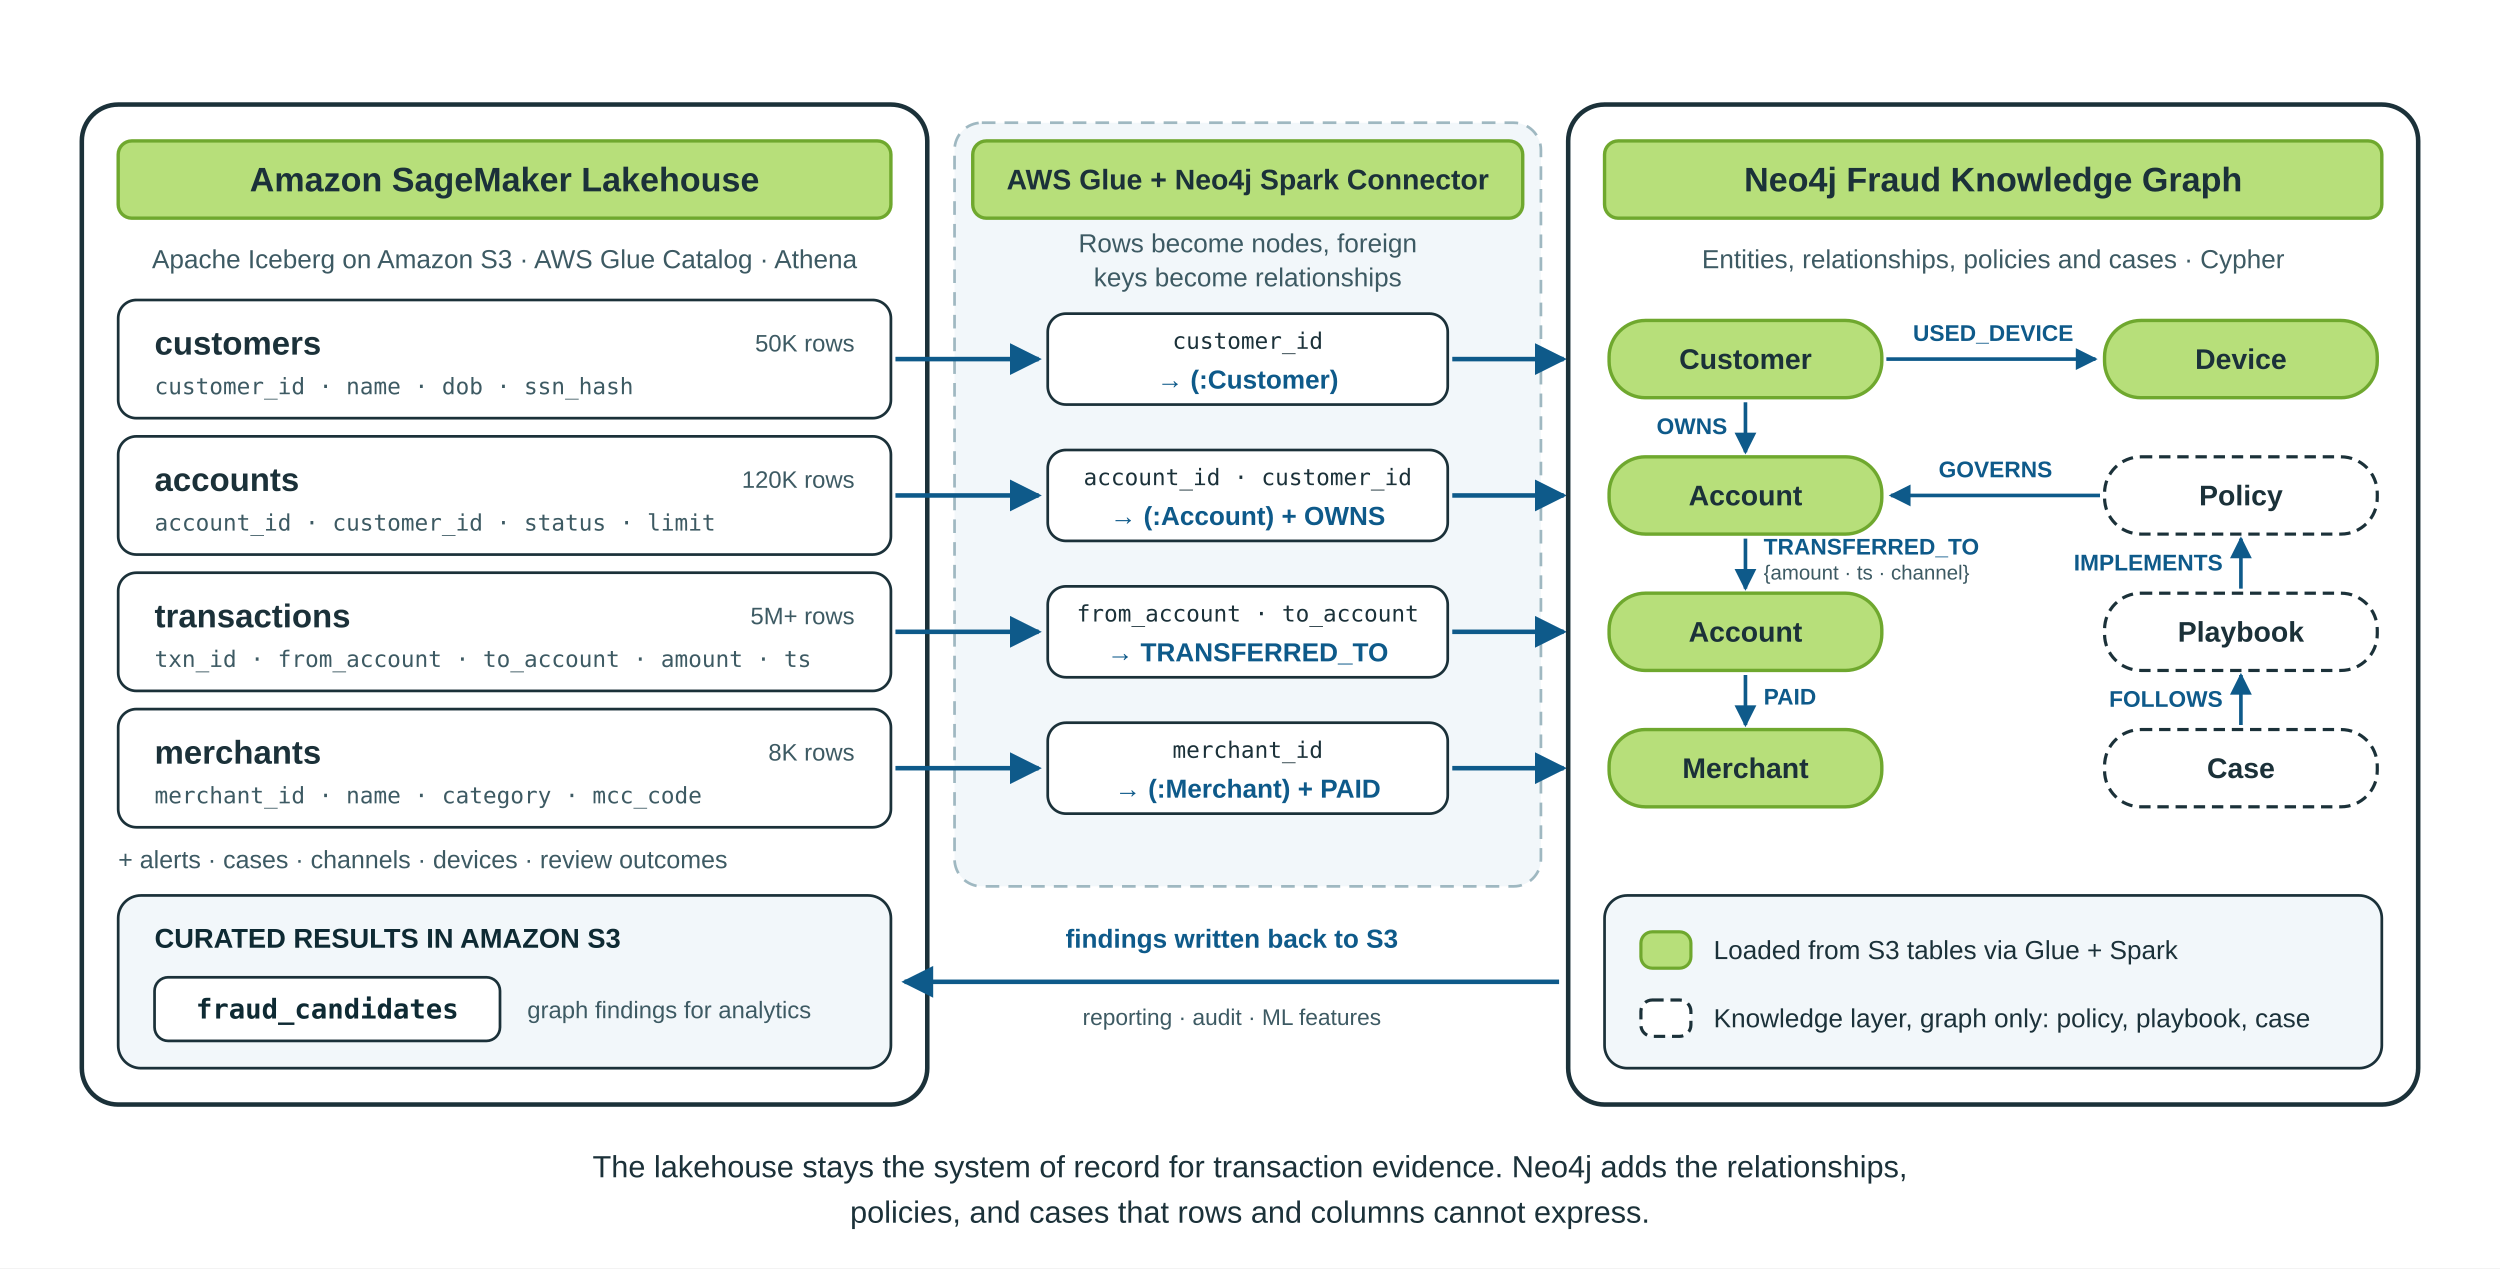
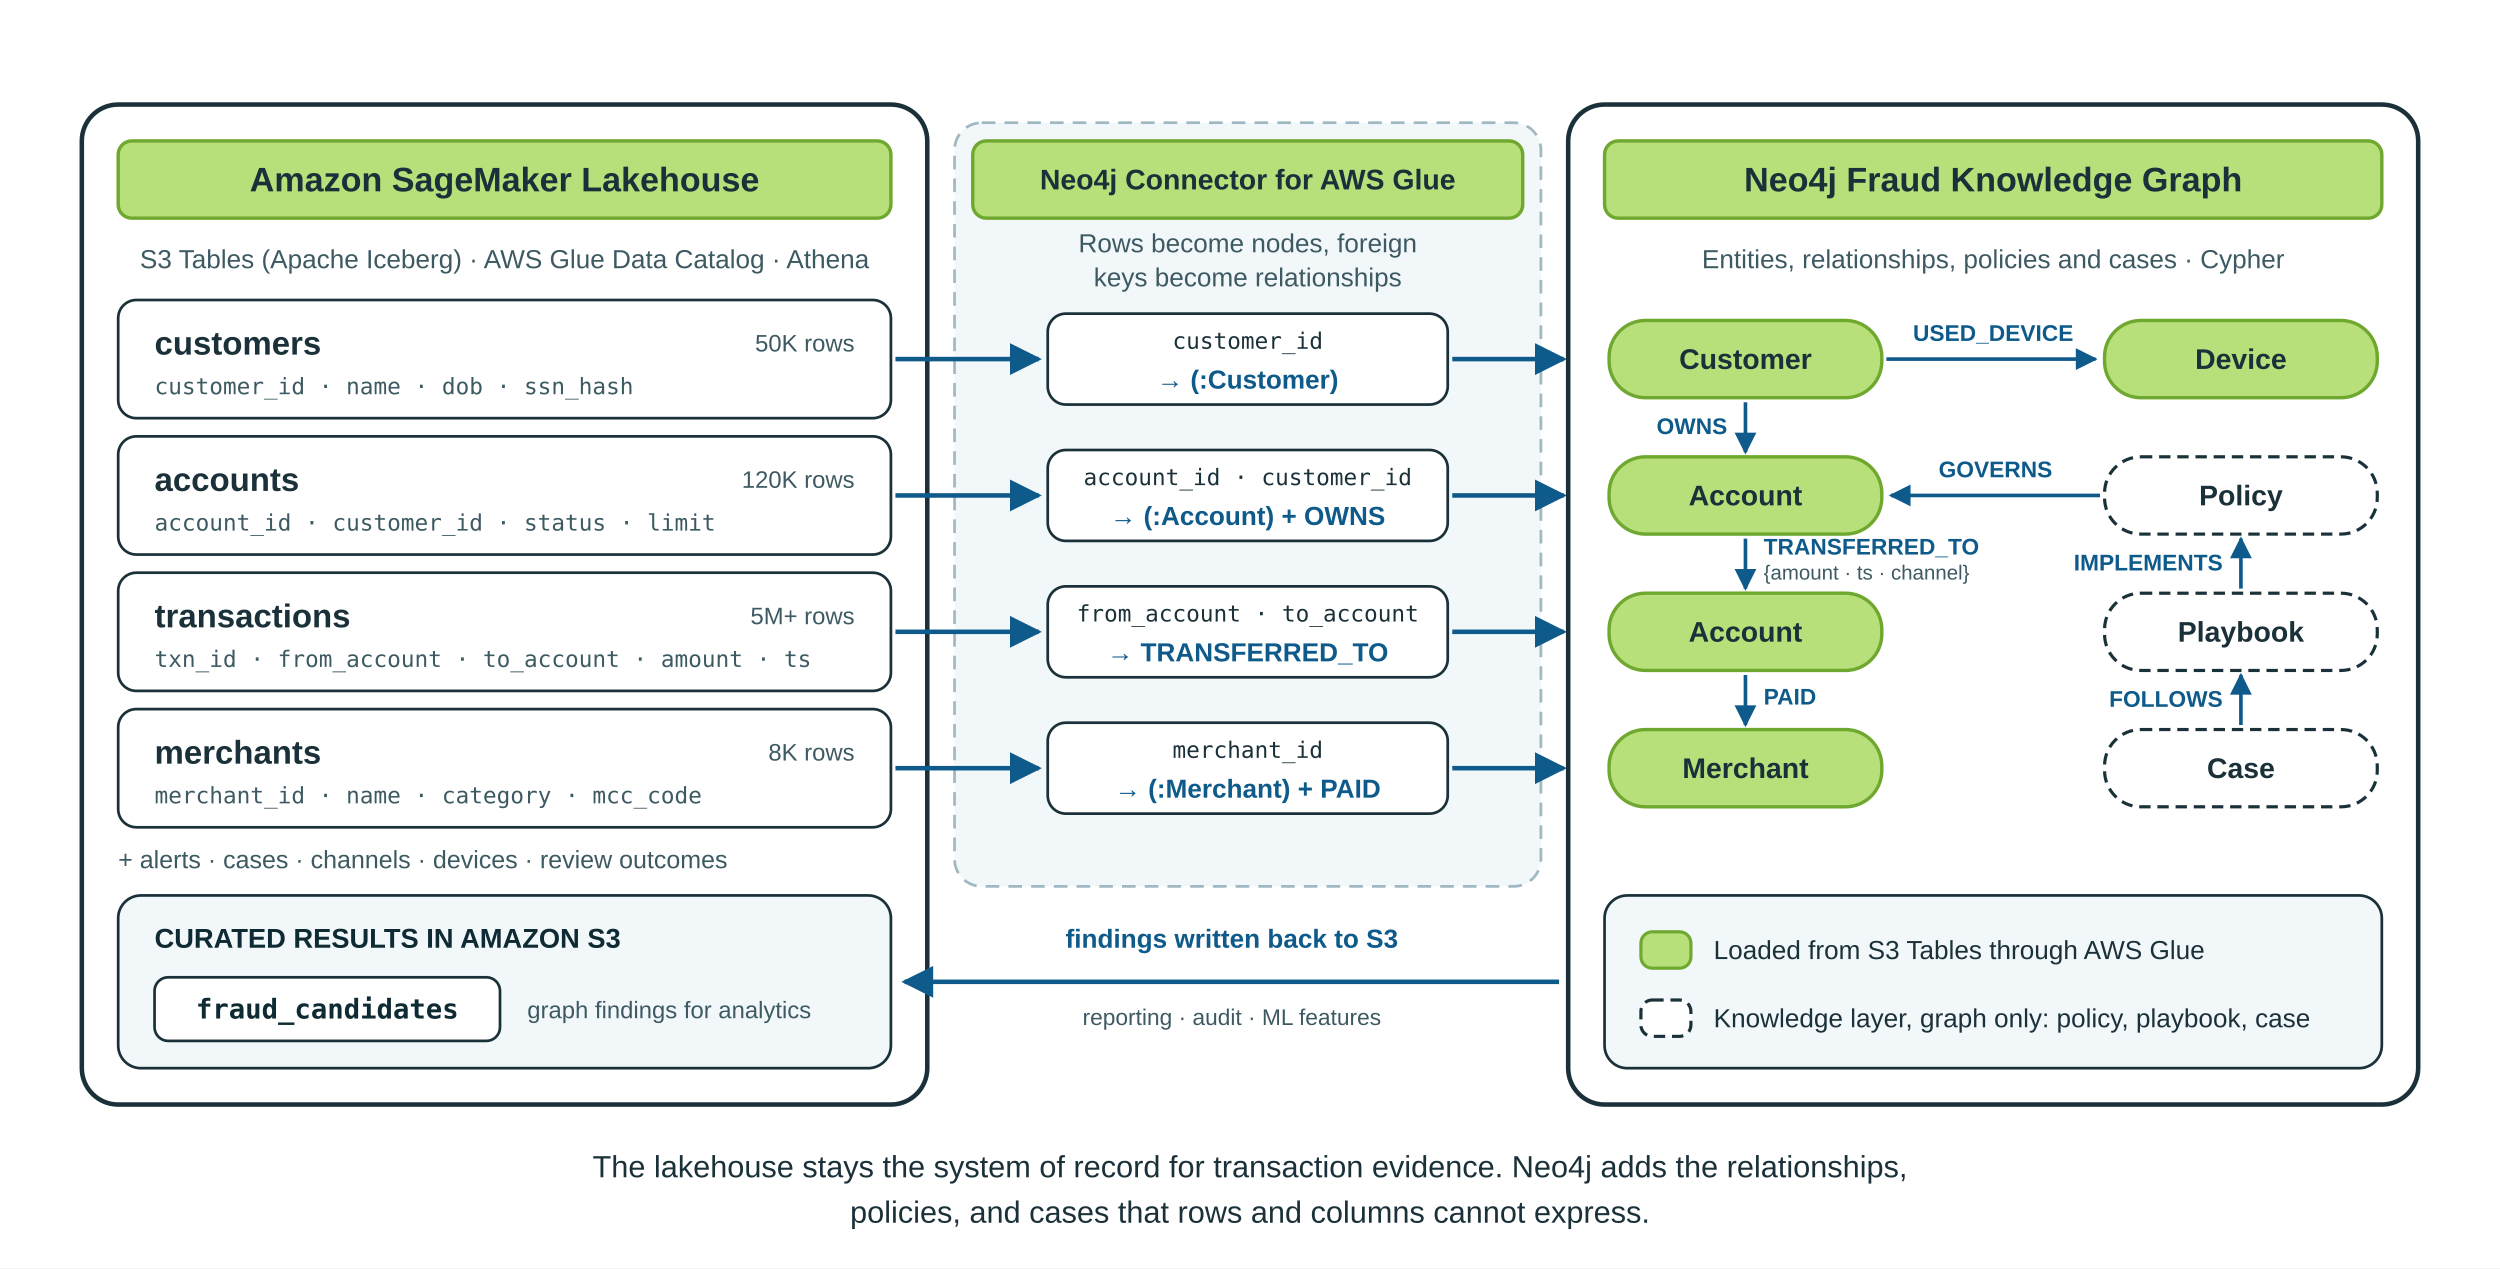
<svg xmlns="http://www.w3.org/2000/svg" width="1100" height="558" viewBox="0 0 1100 558" font-family="'Helvetica Neue', Arial, sans-serif">
  <defs>
    <marker id="ar" viewBox="0 0 10 10" refX="9" refY="5" markerWidth="7" markerHeight="7" orient="auto">
      <path d="M0,0 L10,5 L0,10 z" fill="#0E5A8A" />
    </marker>
    <marker id="ars" viewBox="0 0 10 10" refX="9" refY="5" markerWidth="6" markerHeight="6" orient="auto">
      <path d="M0,0 L10,5 L0,10 z" fill="#0E5A8A" />
    </marker>
  </defs>
  <rect x="0" y="0" width="1100" height="558" fill="#FFFFFF" />
  <g transform="translate(0,-42)">
    <rect x="420" y="96" width="258" height="336" rx="12" fill="#F2F7FA" stroke="#9FB8C1" stroke-width="1.2" stroke-dasharray="6,4" />
    <rect x="428" y="104" width="242" height="34" rx="6" fill="#B7DF7A" stroke="#6FA82E" stroke-width="1.5" />
-     <text x="549" y="121" text-anchor="middle" dominant-baseline="central" font-size="12.5" font-weight="700" fill="#1B3139">AWS Glue + Neo4j Spark Connector</text>
+     <text x="549" y="121" text-anchor="middle" dominant-baseline="central" font-size="12.5" font-weight="700" fill="#1B3139">Neo4j Connector for AWS Glue</text>
    <text x="549" y="153" text-anchor="middle" font-size="11.5" fill="#3D5A63">Rows become nodes, foreign</text>
    <text x="549" y="168" text-anchor="middle" font-size="11.5" fill="#3D5A63">keys become relationships</text>
    <rect x="36" y="88" width="372" height="440" rx="16" fill="#FFFFFF" stroke="#1B3139" stroke-width="2" />
    <rect x="52" y="104" width="340" height="34" rx="6" fill="#B7DF7A" stroke="#6FA82E" stroke-width="1.5" />
    <text x="222" y="121" text-anchor="middle" dominant-baseline="central" font-size="15" font-weight="700" fill="#1B3139">Amazon SageMaker Lakehouse</text>
-     <text x="222" y="160" text-anchor="middle" font-size="11.5" fill="#3D5A63">Apache Iceberg on Amazon S3 · AWS Glue Catalog · Athena</text>
+     <text x="222" y="160" text-anchor="middle" font-size="11.5" fill="#3D5A63">S3 Tables (Apache Iceberg) · AWS Glue Data Catalog · Athena</text>
    <g fill="#FFFFFF" stroke="#1B3139" stroke-width="1.2">
      <rect x="52" y="174" width="340" height="52" rx="8" />
      <rect x="52" y="234" width="340" height="52" rx="8" />
      <rect x="52" y="294" width="340" height="52" rx="8" />
      <rect x="52" y="354" width="340" height="52" rx="8" />
    </g>
    <g font-size="14.5" font-weight="700" fill="#1B3139">
      <text x="68" y="193" dominant-baseline="central">customers</text>
      <text x="68" y="253" dominant-baseline="central">accounts</text>
      <text x="68" y="313" dominant-baseline="central">transactions</text>
      <text x="68" y="373" dominant-baseline="central">merchants</text>
    </g>
    <g font-size="10.5" fill="#3D5A63" text-anchor="end">
      <text x="376" y="193" dominant-baseline="central">50K rows</text>
      <text x="376" y="253" dominant-baseline="central">120K rows</text>
      <text x="376" y="313" dominant-baseline="central">5M+ rows</text>
      <text x="376" y="373" dominant-baseline="central">8K rows</text>
    </g>
    <g font-size="10" font-family="Menlo, Consolas, monospace" fill="#3D5A63">
      <text x="68" y="212" dominant-baseline="central">customer_id · name · dob · ssn_hash</text>
      <text x="68" y="272" dominant-baseline="central">account_id · customer_id · status · limit</text>
      <text x="68" y="332" dominant-baseline="central">txn_id · from_account · to_account · amount · ts</text>
      <text x="68" y="392" dominant-baseline="central">merchant_id · name · category · mcc_code</text>
    </g>
    <text x="52" y="424" font-size="11" fill="#3D5A63">+ alerts · cases · channels · devices · review outcomes</text>
    <rect x="52" y="436" width="340" height="76" rx="10" fill="#F2F7FA" stroke="#1B3139" stroke-width="1.2" />
    <text x="68" y="459" font-size="12" font-weight="700" fill="#0E2A33">CURATED RESULTS IN AMAZON S3</text>
    <rect x="68" y="472" width="152" height="28" rx="6" fill="#FFFFFF" stroke="#1B3139" stroke-width="1.2" />
    <text x="144" y="486" text-anchor="middle" dominant-baseline="central" font-size="12" font-family="Menlo, Consolas, monospace" font-weight="700" fill="#0E2A33">fraud_candidates</text>
    <text x="232" y="490" font-size="10.5" fill="#3D5A63">graph findings for analytics</text>
    <g fill="#FFFFFF" stroke="#1B3139" stroke-width="1.2">
      <rect x="461" y="180" width="176" height="40" rx="8" />
      <rect x="461" y="240" width="176" height="40" rx="8" />
      <rect x="461" y="300" width="176" height="40" rx="8" />
      <rect x="461" y="360" width="176" height="40" rx="8" />
    </g>
    <g text-anchor="middle" font-size="10" font-family="Menlo, Consolas, monospace" fill="#1B3139">
      <text x="549" y="192" dominant-baseline="central">customer_id</text>
      <text x="549" y="252" dominant-baseline="central">account_id · customer_id</text>
      <text x="549" y="312" dominant-baseline="central">from_account · to_account</text>
      <text x="549" y="372" dominant-baseline="central">merchant_id</text>
    </g>
    <g text-anchor="middle" font-size="11.5" font-weight="700" fill="#0E5A8A">
      <text x="549" y="209" dominant-baseline="central">→ (:Customer)</text>
      <text x="549" y="269" dominant-baseline="central">→ (:Account) + OWNS</text>
      <text x="549" y="329" dominant-baseline="central">→ TRANSFERRED_TO</text>
      <text x="549" y="389" dominant-baseline="central">→ (:Merchant) + PAID</text>
    </g>
    <g stroke="#0E5A8A" stroke-width="2" marker-end="url(#ar)">
      <line x1="394" y1="200" x2="457" y2="200" />
      <line x1="394" y1="260" x2="457" y2="260" />
      <line x1="394" y1="320" x2="457" y2="320" />
      <line x1="394" y1="380" x2="457" y2="380" />
      <line x1="639" y1="200" x2="688" y2="200" />
      <line x1="639" y1="260" x2="688" y2="260" />
      <line x1="639" y1="320" x2="688" y2="320" />
      <line x1="639" y1="380" x2="688" y2="380" />
    </g>
    <rect x="690" y="88" width="374" height="440" rx="16" fill="#FFFFFF" stroke="#1B3139" stroke-width="2" />
    <rect x="706" y="104" width="342" height="34" rx="6" fill="#B7DF7A" stroke="#6FA82E" stroke-width="1.5" />
    <text x="877" y="121" text-anchor="middle" dominant-baseline="central" font-size="15" font-weight="700" fill="#1B3139">Neo4j Fraud Knowledge Graph</text>
    <text x="877" y="160" text-anchor="middle" font-size="11.5" fill="#3D5A63">Entities, relationships, policies and cases · Cypher</text>
    <g stroke="#0E5A8A" stroke-width="1.6" marker-end="url(#ars)">
      <line x1="768" y1="219" x2="768" y2="241" />
      <line x1="768" y1="279" x2="768" y2="301" />
      <line x1="768" y1="339" x2="768" y2="361" />
      <line x1="830" y1="200" x2="922" y2="200" />
      <line x1="924" y1="260" x2="832" y2="260" />
      <line x1="986" y1="361" x2="986" y2="339" />
      <line x1="986" y1="301" x2="986" y2="279" />
    </g>
    <g font-size="10" font-weight="600" fill="#0E5A8A">
      <text x="760" y="233" text-anchor="end">OWNS</text>
      <text x="776" y="286">TRANSFERRED_TO</text>
      <text x="776" y="352">PAID</text>
      <text x="877" y="192" text-anchor="middle">USED_DEVICE</text>
      <text x="878" y="252" text-anchor="middle">GOVERNS</text>
      <text x="978" y="353" text-anchor="end">FOLLOWS</text>
      <text x="978" y="293" text-anchor="end">IMPLEMENTS</text>
    </g>
    <text x="776" y="297" font-size="9" fill="#3D5A63">{amount · ts · channel}</text>
    <g fill="#B7DF7A" stroke="#6FA82E" stroke-width="1.5">
      <rect x="708" y="183" width="120" height="34" rx="16" />
      <rect x="708" y="243" width="120" height="34" rx="16" />
      <rect x="708" y="303" width="120" height="34" rx="16" />
      <rect x="708" y="363" width="120" height="34" rx="16" />
      <rect x="926" y="183" width="120" height="34" rx="16" />
    </g>
    <g fill="#FFFFFF" stroke="#1B3139" stroke-width="1.4" stroke-dasharray="5,3">
      <rect x="926" y="243" width="120" height="34" rx="16" />
      <rect x="926" y="303" width="120" height="34" rx="16" />
      <rect x="926" y="363" width="120" height="34" rx="16" />
    </g>
    <g text-anchor="middle" font-size="12.5" font-weight="600" fill="#1B3139">
      <text x="768" y="200" dominant-baseline="central">Customer</text>
      <text x="768" y="260" dominant-baseline="central">Account</text>
      <text x="768" y="320" dominant-baseline="central">Account</text>
      <text x="768" y="380" dominant-baseline="central">Merchant</text>
      <text x="986" y="200" dominant-baseline="central">Device</text>
      <text x="986" y="260" dominant-baseline="central">Policy</text>
      <text x="986" y="320" dominant-baseline="central">Playbook</text>
      <text x="986" y="380" dominant-baseline="central">Case</text>
    </g>
    <rect x="706" y="436" width="342" height="76" rx="10" fill="#F2F7FA" stroke="#1B3139" stroke-width="1.2" />
    <rect x="722" y="452" width="22" height="16" rx="5" fill="#B7DF7A" stroke="#6FA82E" stroke-width="1.4" />
-     <text x="754" y="460" dominant-baseline="central" font-size="11.5" fill="#1B3139">Loaded from S3 tables via Glue + Spark</text>
+     <text x="754" y="460" dominant-baseline="central" font-size="11.5" fill="#1B3139">Loaded from S3 Tables through AWS Glue</text>
    <rect x="722" y="482" width="22" height="16" rx="5" fill="#FFFFFF" stroke="#1B3139" stroke-width="1.4" stroke-dasharray="5,3" />
    <text x="754" y="490" dominant-baseline="central" font-size="11.5" fill="#1B3139">Knowledge layer, graph only: policy, playbook, case</text>
    <text x="542" y="459" text-anchor="middle" font-size="11.5" font-weight="700" fill="#0E5A8A">findings written back to S3</text>
    <line x1="686" y1="474" x2="398" y2="474" stroke="#0E5A8A" stroke-width="2" marker-end="url(#ar)" />
    <text x="542" y="493" text-anchor="middle" font-size="10" fill="#3D5A63">reporting · audit · ML features</text>
    <text x="550" y="560" text-anchor="middle" font-size="13.5" fill="#1B3139">The lakehouse stays the system of record for transaction evidence. Neo4j adds the relationships,</text>
    <text x="550" y="580" text-anchor="middle" font-size="13.5" fill="#1B3139">policies, and cases that rows and columns cannot express.</text>
  </g>
</svg>
